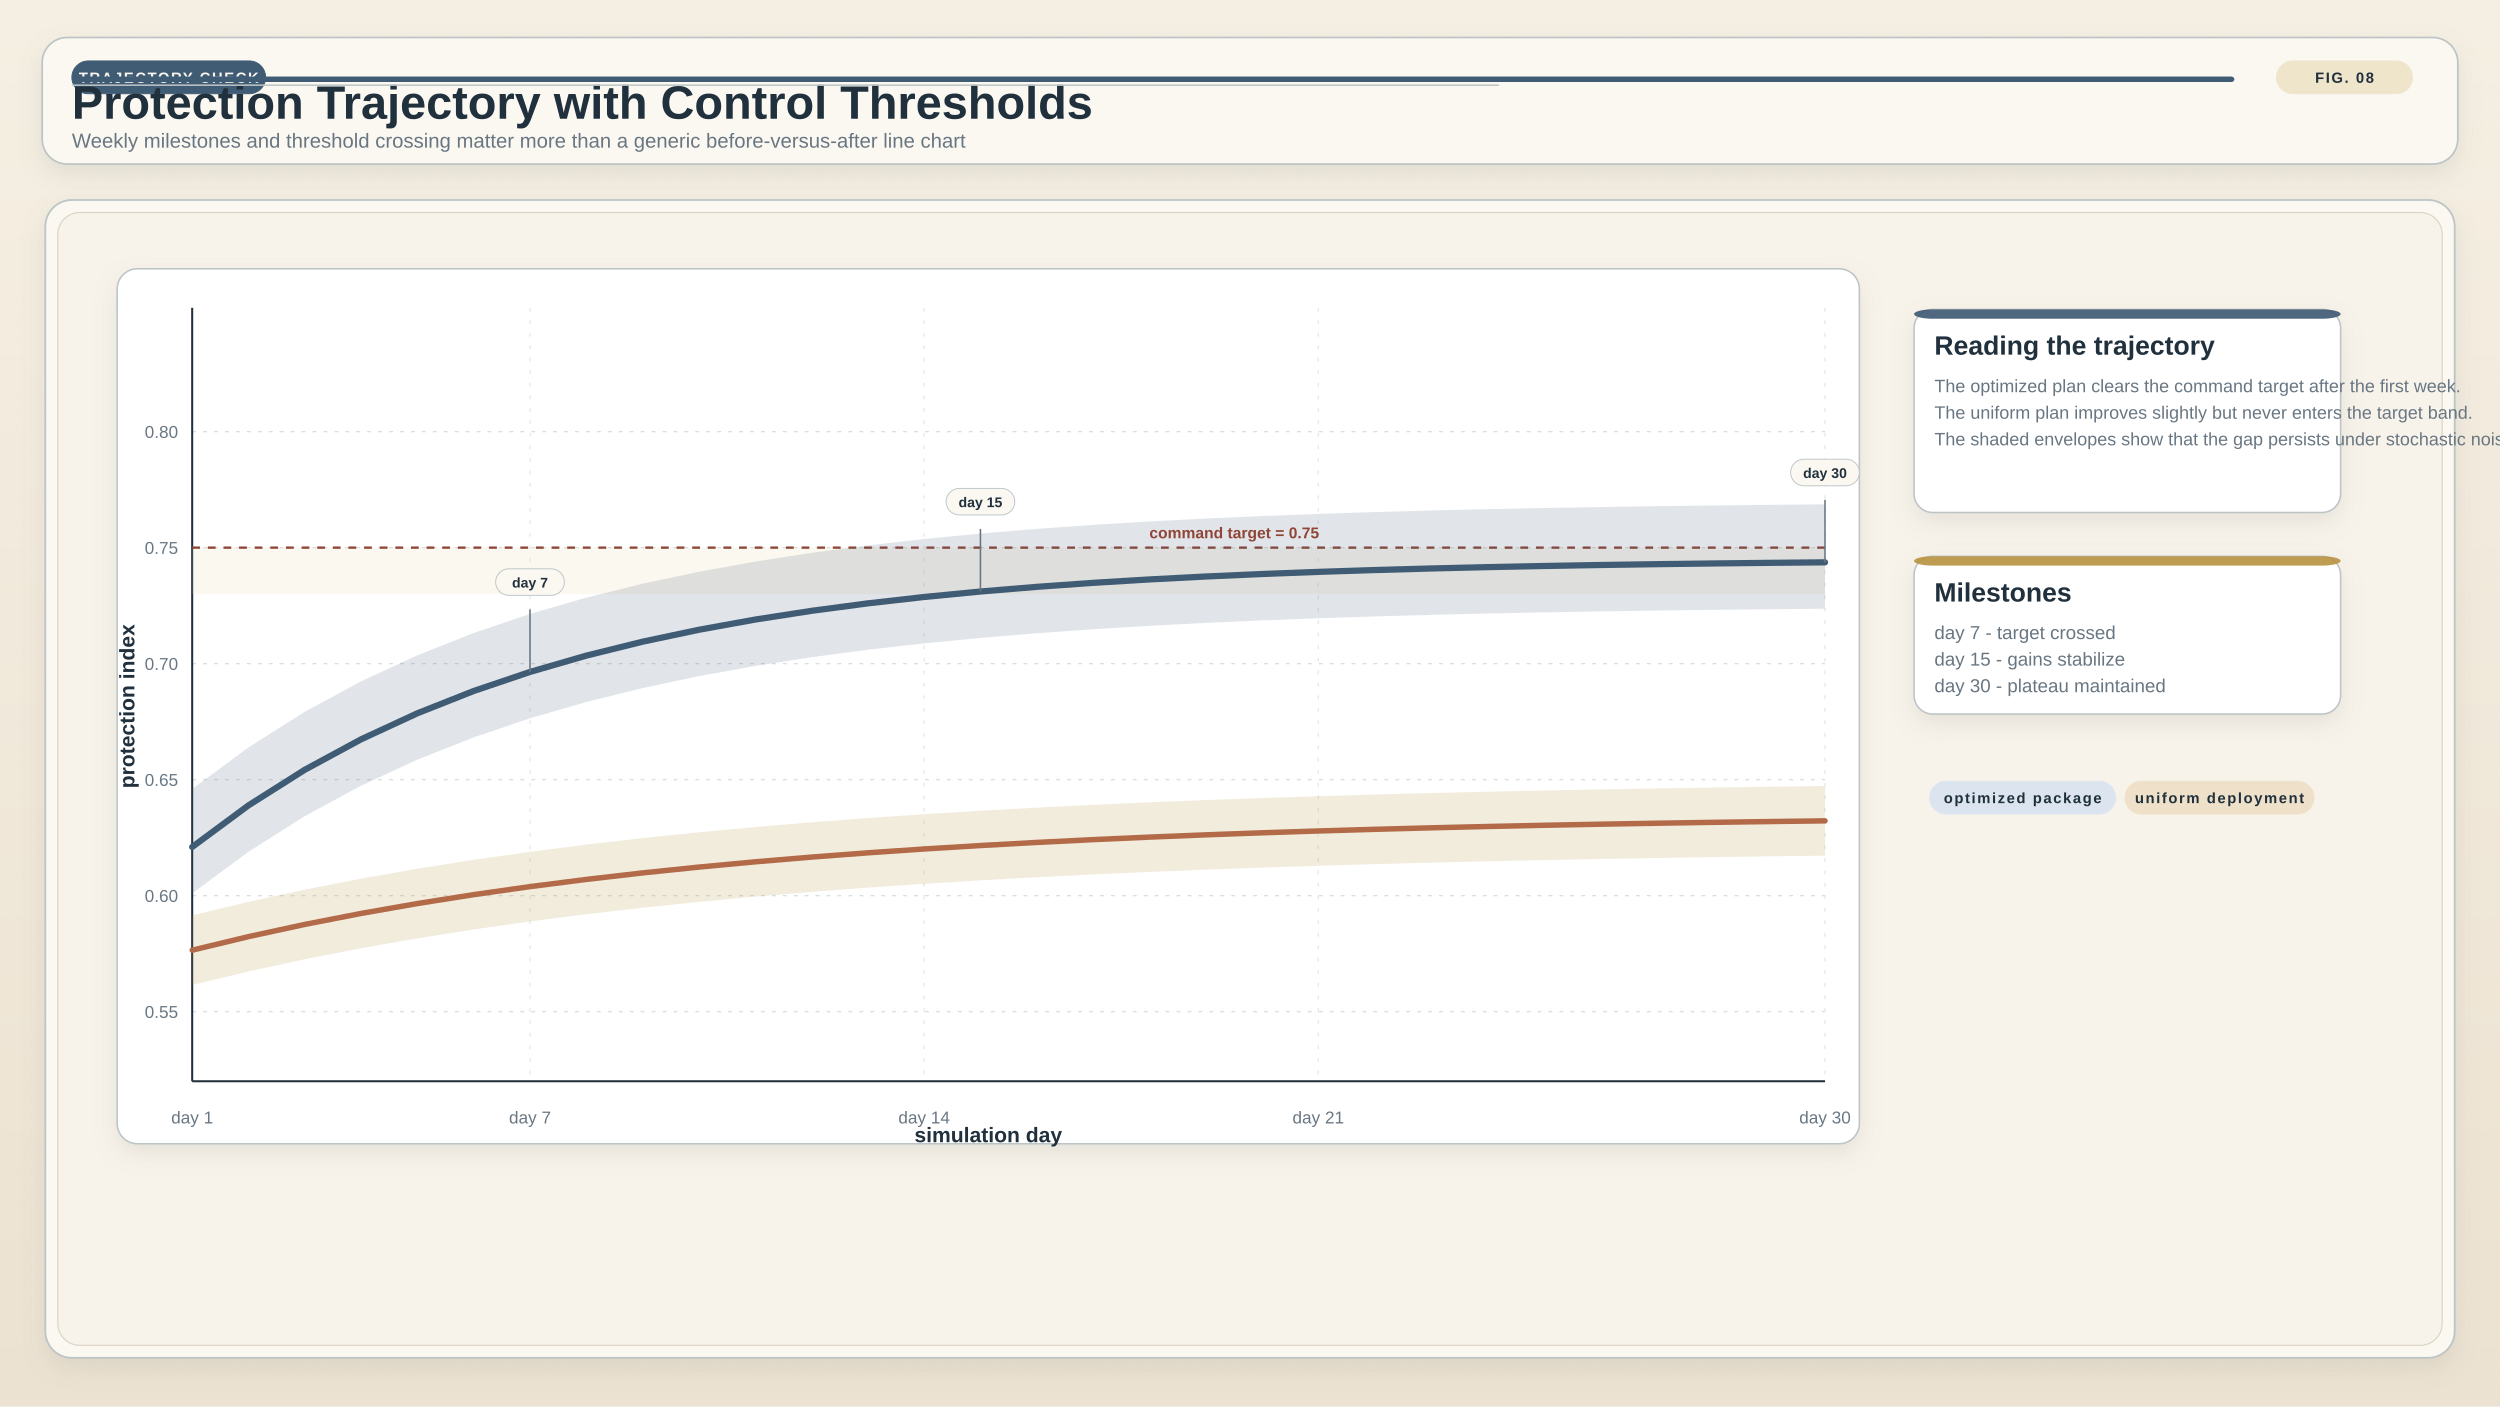
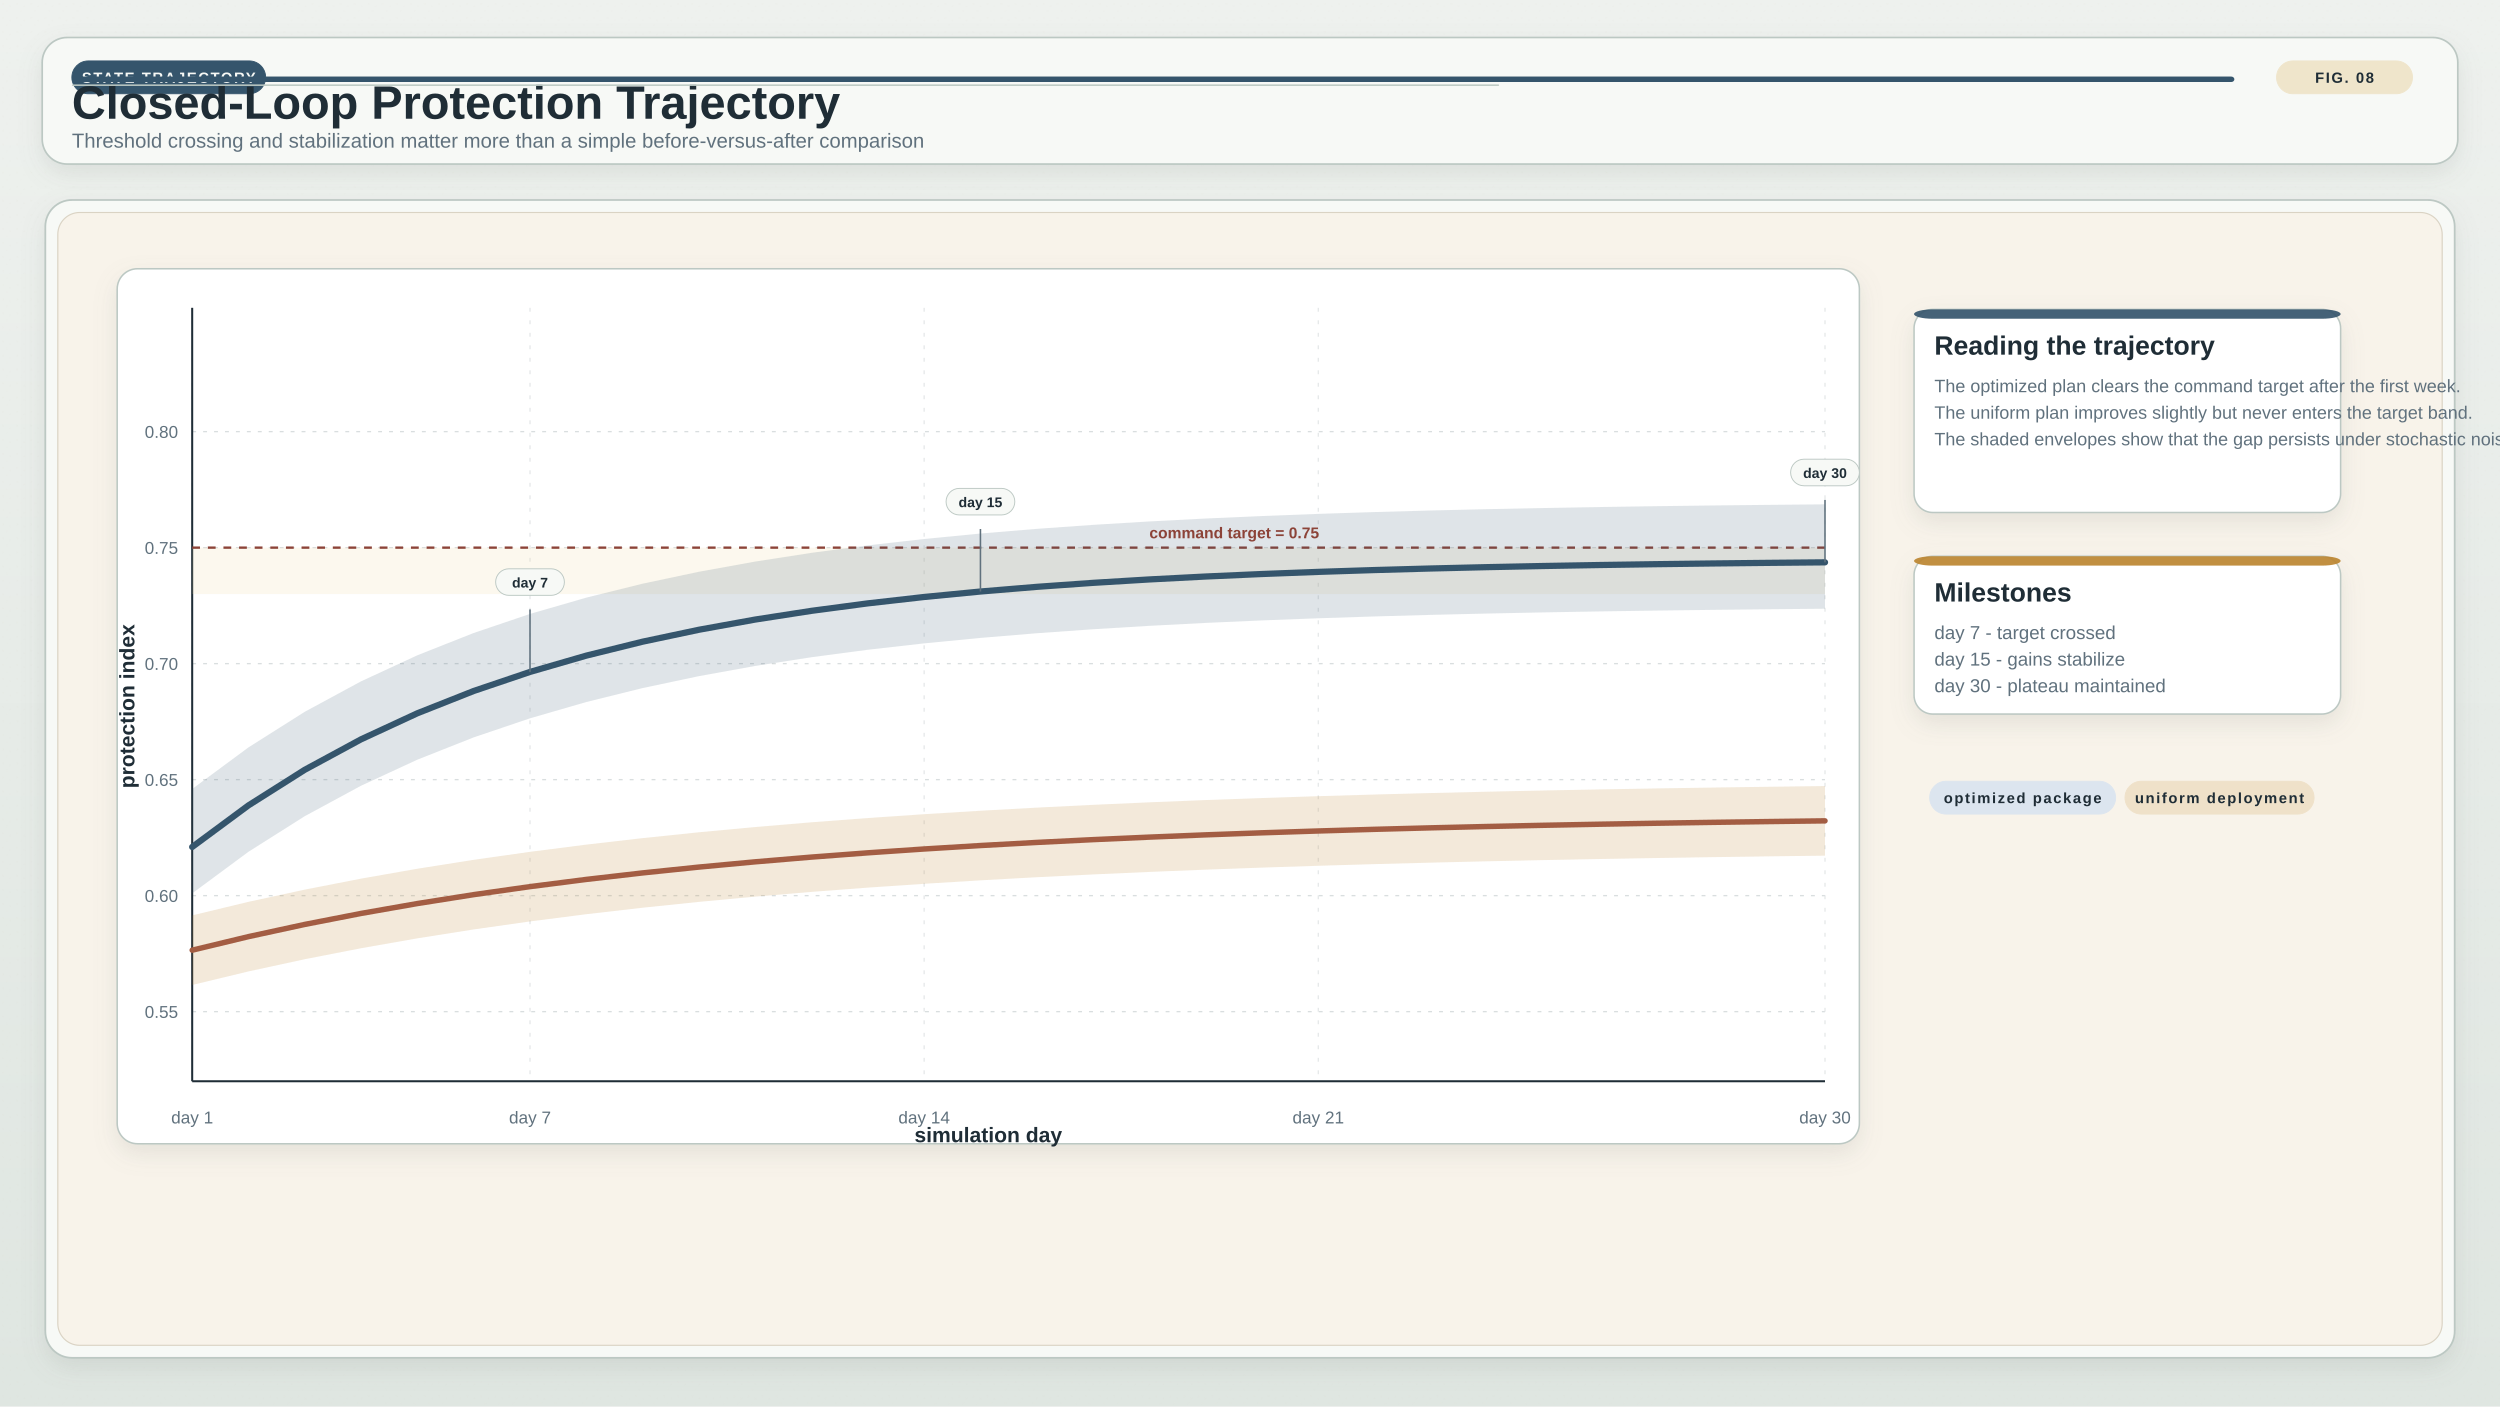
<svg xmlns="http://www.w3.org/2000/svg" viewBox="0 0 3200 1800" width="3200" height="1800">
  <defs>
    <linearGradient id="pageBg" x1="0" y1="0" x2="0" y2="1">
-       <stop offset="0%" stop-color="#f5efe3" />
-       <stop offset="100%" stop-color="#ece2d1" />
+       <stop offset="0%" stop-color="#eef1ee" />
+       <stop offset="100%" stop-color="#dfe6e1" />
    </linearGradient>
    <pattern id="paperGrain" width="18" height="18" patternUnits="userSpaceOnUse">
      <circle cx="4" cy="5" r="0.9" fill="#d8d0c0" opacity="0.28" />
      <circle cx="13" cy="8" r="0.7" fill="#cfc7b7" opacity="0.24" />
      <circle cx="9" cy="14" r="0.8" fill="#d8d0c0" opacity="0.22" />
    </pattern>
    <filter id="shadow" x="-20%" y="-20%" width="140%" height="140%">
      <feDropShadow dx="0" dy="12" stdDeviation="14" flood-color="#8c948f" flood-opacity="0.18" />
    </filter>
  </defs>
  <rect x="0" y="0" width="3200" height="1800" fill="url(#pageBg)" />
  <rect x="0" y="0" width="3200" height="1800" fill="url(#paperGrain)" opacity="0.44" />
-   <rect x="54" y="48" width="3092" height="162" rx="32" fill="#fbf8f1" stroke="#bcc4c5" stroke-width="2.2" filter="url(#shadow)" />
-   <rect x="92" y="78" width="248" height="42" rx="21" fill="#405b74" stroke="#405b74" stroke-width="1.2" />
-   <text x="216" y="106" text-anchor="middle" font-family="Helvetica Neue, Arial, sans-serif" font-size="19" font-weight="700" letter-spacing="2" fill="#fbf8f1">TRAJECTORY CHECK</text>
+   <rect x="54" y="48" width="3092" height="162" rx="32" fill="#f7f9f6" stroke="#bcc8c3" stroke-width="2.2" filter="url(#shadow)" />
+   <rect x="92" y="78" width="248" height="42" rx="21" fill="#35556c" stroke="#35556c" stroke-width="1.2" />
+   <text x="216" y="106" text-anchor="middle" font-family="Helvetica Neue, Arial, sans-serif" font-size="19" font-weight="700" letter-spacing="2" fill="#f7f9f6">STATE TRAJECTORY</text>
  <rect x="2914" y="78" width="174" height="42" rx="21" fill="#efe5cb" stroke="#efe5cb" stroke-width="1.2" />
-   <text x="3001" y="106" text-anchor="middle" font-family="Helvetica Neue, Arial, sans-serif" font-size="19" font-weight="700" letter-spacing="2" fill="#20303d">FIG. 08</text>
-   <text x="92" y="152" font-family="Helvetica Neue, Arial, sans-serif" font-size="60" font-weight="700" fill="#20303d">Protection Trajectory with Control Thresholds</text>
-   <text x="92" y="189" font-family="Helvetica Neue, Arial, sans-serif" font-size="26" fill="#687682">Weekly milestones and threshold crossing matter more than a generic before-versus-after line chart</text>
-   <rect x="92" y="98" width="2768" height="7" rx="4" fill="#405b74" />
-   <rect x="92" y="108" width="1826.88" height="2" rx="1" fill="#bcc4c5" />
-   <rect x="58" y="256" width="3084" height="1482" rx="34" fill="#fbf8f1" stroke="#bcc4c5" stroke-width="2.3" filter="url(#shadow)" />
+   <text x="3001" y="106" text-anchor="middle" font-family="Helvetica Neue, Arial, sans-serif" font-size="19" font-weight="700" letter-spacing="2" fill="#1f2d36">FIG. 08</text>
+   <text x="92" y="152" font-family="Helvetica Neue, Arial, sans-serif" font-size="60" font-weight="700" fill="#1f2d36">Closed-Loop Protection Trajectory</text>
+   <text x="92" y="189" font-family="Helvetica Neue, Arial, sans-serif" font-size="26" fill="#60717d">Threshold crossing and stabilization matter more than a simple before-versus-after comparison</text>
+   <rect x="92" y="98" width="2768" height="7" rx="4" fill="#35556c" />
+   <rect x="92" y="108" width="1826.88" height="2" rx="1" fill="#bcc8c3" />
+   <rect x="58" y="256" width="3084" height="1482" rx="34" fill="#f7f9f6" stroke="#bcc8c3" stroke-width="2.3" filter="url(#shadow)" />
  <rect x="74" y="272" width="3052" height="1450" rx="28" fill="#f8f3ea" stroke="#dad3c4" stroke-width="1.5" />
-   <rect x="150" y="344" width="2230" height="1120" rx="26" fill="#ffffff" stroke="#bcc4c5" stroke-width="2" filter="url(#shadow)" />
+   <rect x="150" y="344" width="2230" height="1120" rx="26" fill="#ffffff" stroke="#bcc8c3" stroke-width="2" filter="url(#shadow)" />
  <line x1="246" y1="1294.909" x2="2336" y2="1294.909" stroke="#d9dedf" stroke-width="1.7" stroke-dasharray="5 9" />
-   <text x="228" y="1302.909" text-anchor="end" font-family="Helvetica Neue, Arial, sans-serif" font-size="22" fill="#687682">0.55</text>
+   <text x="228" y="1302.909" text-anchor="end" font-family="Helvetica Neue, Arial, sans-serif" font-size="22" fill="#60717d">0.55</text>
  <line x1="246" y1="1146.424" x2="2336" y2="1146.424" stroke="#d9dedf" stroke-width="1.7" stroke-dasharray="5 9" />
-   <text x="228" y="1154.424" text-anchor="end" font-family="Helvetica Neue, Arial, sans-serif" font-size="22" fill="#687682">0.60</text>
+   <text x="228" y="1154.424" text-anchor="end" font-family="Helvetica Neue, Arial, sans-serif" font-size="22" fill="#60717d">0.60</text>
  <line x1="246" y1="997.939" x2="2336" y2="997.939" stroke="#d9dedf" stroke-width="1.7" stroke-dasharray="5 9" />
-   <text x="228" y="1005.939" text-anchor="end" font-family="Helvetica Neue, Arial, sans-serif" font-size="22" fill="#687682">0.65</text>
+   <text x="228" y="1005.939" text-anchor="end" font-family="Helvetica Neue, Arial, sans-serif" font-size="22" fill="#60717d">0.65</text>
  <line x1="246" y1="849.455" x2="2336" y2="849.455" stroke="#d9dedf" stroke-width="1.7" stroke-dasharray="5 9" />
-   <text x="228" y="857.455" text-anchor="end" font-family="Helvetica Neue, Arial, sans-serif" font-size="22" fill="#687682">0.70</text>
+   <text x="228" y="857.455" text-anchor="end" font-family="Helvetica Neue, Arial, sans-serif" font-size="22" fill="#60717d">0.70</text>
  <line x1="246" y1="700.97" x2="2336" y2="700.97" stroke="#d9dedf" stroke-width="1.7" stroke-dasharray="5 9" />
-   <text x="228" y="708.97" text-anchor="end" font-family="Helvetica Neue, Arial, sans-serif" font-size="22" fill="#687682">0.75</text>
+   <text x="228" y="708.97" text-anchor="end" font-family="Helvetica Neue, Arial, sans-serif" font-size="22" fill="#60717d">0.75</text>
  <line x1="246" y1="552.485" x2="2336" y2="552.485" stroke="#d9dedf" stroke-width="1.7" stroke-dasharray="5 9" />
-   <text x="228" y="560.485" text-anchor="end" font-family="Helvetica Neue, Arial, sans-serif" font-size="22" fill="#687682">0.80</text>
+   <text x="228" y="560.485" text-anchor="end" font-family="Helvetica Neue, Arial, sans-serif" font-size="22" fill="#60717d">0.80</text>
  <line x1="246" y1="394" x2="246" y2="1384" stroke="#e2e5e6" stroke-width="1.5" stroke-dasharray="5 11" />
-   <text x="246" y="1438" text-anchor="middle" font-family="Helvetica Neue, Arial, sans-serif" font-size="22" fill="#687682">day 1</text>
+   <text x="246" y="1438" text-anchor="middle" font-family="Helvetica Neue, Arial, sans-serif" font-size="22" fill="#60717d">day 1</text>
  <line x1="678.414" y1="394" x2="678.414" y2="1384" stroke="#e2e5e6" stroke-width="1.5" stroke-dasharray="5 11" />
-   <text x="678.414" y="1438" text-anchor="middle" font-family="Helvetica Neue, Arial, sans-serif" font-size="22" fill="#687682">day 7</text>
+   <text x="678.414" y="1438" text-anchor="middle" font-family="Helvetica Neue, Arial, sans-serif" font-size="22" fill="#60717d">day 7</text>
  <line x1="1182.897" y1="394" x2="1182.897" y2="1384" stroke="#e2e5e6" stroke-width="1.5" stroke-dasharray="5 11" />
-   <text x="1182.897" y="1438" text-anchor="middle" font-family="Helvetica Neue, Arial, sans-serif" font-size="22" fill="#687682">day 14</text>
+   <text x="1182.897" y="1438" text-anchor="middle" font-family="Helvetica Neue, Arial, sans-serif" font-size="22" fill="#60717d">day 14</text>
  <line x1="1687.379" y1="394" x2="1687.379" y2="1384" stroke="#e2e5e6" stroke-width="1.5" stroke-dasharray="5 11" />
-   <text x="1687.379" y="1438" text-anchor="middle" font-family="Helvetica Neue, Arial, sans-serif" font-size="22" fill="#687682">day 21</text>
+   <text x="1687.379" y="1438" text-anchor="middle" font-family="Helvetica Neue, Arial, sans-serif" font-size="22" fill="#60717d">day 21</text>
  <line x1="2336" y1="394" x2="2336" y2="1384" stroke="#e2e5e6" stroke-width="1.5" stroke-dasharray="5 11" />
-   <text x="2336" y="1438" text-anchor="middle" font-family="Helvetica Neue, Arial, sans-serif" font-size="22" fill="#687682">day 30</text>
-   <line x1="246" y1="1384" x2="2336" y2="1384" stroke="#20303d" stroke-width="2.6" />
-   <line x1="246" y1="394" x2="246" y2="1384" stroke="#20303d" stroke-width="2.6" />
-   <text x="1265" y="1462" text-anchor="middle" font-family="Helvetica Neue, Arial, sans-serif" font-size="27" font-weight="700" fill="#20303d">simulation day</text>
-   <text x="172" y="904" transform="rotate(-90 172 904)" text-anchor="middle" font-family="Helvetica Neue, Arial, sans-serif" font-size="27" font-weight="700" fill="#20303d">protection index</text>
-   <rect x="246" y="700.97" width="2090" height="59.394" fill="#ebd8a7" opacity="0.18" />
-   <line x1="246" y1="700.97" x2="2336" y2="700.97" stroke="#8f4637" stroke-width="3" stroke-dasharray="10 10" />
-   <path d="M 246 1143.529 L 246 1009.893 L 318.069 956.614 L 390.138 911.042 L 462.207 872.063 L 534.276 838.722 L 606.345 810.204 L 678.414 785.811 L 750.483 764.946 L 822.552 747.1 L 894.621 731.836 L 966.69 718.779 L 1038.759 707.611 L 1110.828 698.059 L 1182.897 689.888 L 1254.966 682.9 L 1327.034 676.922 L 1399.103 671.809 L 1471.172 667.436 L 1543.241 663.695 L 1615.31 660.495 L 1687.379 657.758 L 1759.448 655.418 L 1831.517 653.415 L 1903.586 651.703 L 1975.655 650.238 L 2047.724 648.985 L 2119.793 647.913 L 2191.862 646.996 L 2263.931 646.212 L 2336 645.542 L 2336 779.178 L 2263.931 779.849 L 2191.862 780.633 L 2119.793 781.549 L 2047.724 782.621 L 1975.655 783.874 L 1903.586 785.339 L 1831.517 787.052 L 1759.448 789.054 L 1687.379 791.395 L 1615.31 794.132 L 1543.241 797.331 L 1471.172 801.072 L 1399.103 805.445 L 1327.034 810.558 L 1254.966 816.536 L 1182.897 823.525 L 1110.828 831.695 L 1038.759 841.248 L 966.69 852.416 L 894.621 865.472 L 822.552 880.737 L 750.483 898.583 L 678.414 919.447 L 606.345 943.84 L 534.276 972.358 L 462.207 1005.699 L 390.138 1044.679 L 318.069 1090.25 L 246 1143.529 Z" fill="#405b74" opacity="0.16" />
-   <path d="M 246 1260.774 L 246 1171.684 L 318.069 1154.324 L 390.138 1138.7 L 462.207 1124.636 L 534.276 1111.977 L 606.345 1100.584 L 678.414 1090.328 L 750.483 1081.097 L 822.552 1072.789 L 894.621 1065.31 L 966.69 1058.579 L 1038.759 1052.521 L 1110.828 1047.067 L 1182.897 1042.159 L 1254.966 1037.741 L 1327.034 1033.764 L 1399.103 1030.185 L 1471.172 1026.963 L 1543.241 1024.063 L 1615.31 1021.453 L 1687.379 1019.104 L 1759.448 1016.989 L 1831.517 1015.086 L 1903.586 1013.373 L 1975.655 1011.831 L 2047.724 1010.443 L 2119.793 1009.194 L 2191.862 1008.069 L 2263.931 1007.057 L 2336 1006.146 L 2336 1095.237 L 2263.931 1096.148 L 2191.862 1097.16 L 2119.793 1098.285 L 2047.724 1099.534 L 1975.655 1100.922 L 1903.586 1102.464 L 1831.517 1104.177 L 1759.448 1106.08 L 1687.379 1108.195 L 1615.31 1110.544 L 1543.241 1113.154 L 1471.172 1116.054 L 1399.103 1119.276 L 1327.034 1122.855 L 1254.966 1126.832 L 1182.897 1131.25 L 1110.828 1136.158 L 1038.759 1141.611 L 966.69 1147.67 L 894.621 1154.401 L 822.552 1161.88 L 750.483 1170.188 L 678.414 1179.419 L 606.345 1189.674 L 534.276 1201.068 L 462.207 1213.727 L 390.138 1227.791 L 318.069 1243.415 L 246 1260.774 Z" fill="#b89443" opacity="0.18" />
-   <path d="M 246 1084.135 L 318.069 1030.856 L 390.138 985.285 L 462.207 946.305 L 534.276 912.964 L 606.345 884.446 L 678.414 860.053 L 750.483 839.189 L 822.552 821.343 L 894.621 806.078 L 966.69 793.022 L 1038.759 781.854 L 1110.828 772.301 L 1182.897 764.131 L 1254.966 757.142 L 1327.034 751.164 L 1399.103 746.051 L 1471.172 741.678 L 1543.241 737.937 L 1615.31 734.738 L 1687.379 732.001 L 1759.448 729.66 L 1831.517 727.658 L 1903.586 725.945 L 1975.655 724.48 L 2047.724 723.227 L 2119.793 722.155 L 2191.862 721.239 L 2263.931 720.455 L 2336 719.784" fill="none" stroke="#405b74" stroke-width="8" stroke-linecap="round" />
-   <path d="M 246 1216.229 L 318.069 1198.87 L 390.138 1183.245 L 462.207 1169.181 L 534.276 1156.523 L 606.345 1145.129 L 678.414 1134.874 L 750.483 1125.643 L 822.552 1117.334 L 894.621 1109.856 L 966.69 1103.125 L 1038.759 1097.066 L 1110.828 1091.613 L 1182.897 1086.704 L 1254.966 1082.286 L 1327.034 1078.31 L 1399.103 1074.73 L 1471.172 1071.508 L 1543.241 1068.609 L 1615.31 1065.999 L 1687.379 1063.649 L 1759.448 1061.535 L 1831.517 1059.631 L 1903.586 1057.918 L 1975.655 1056.376 L 2047.724 1054.988 L 2119.793 1053.739 L 2191.862 1052.615 L 2263.931 1051.603 L 2336 1050.692" fill="none" stroke="#b26a48" stroke-width="7" stroke-linecap="round" />
-   <line x1="678.414" y1="860.053" x2="678.414" y2="780.053" stroke="#687682" stroke-width="2" />
-   <rect x="634.414" y="728.053" width="88" height="34" rx="17" fill="#fbf8f1" stroke="#bcc4c5" stroke-width="1.2" />
-   <text x="678.414" y="752.053" text-anchor="middle" font-family="Helvetica Neue, Arial, sans-serif" font-size="18" font-weight="700" fill="#20303d">day 7</text>
-   <line x1="1254.966" y1="757.142" x2="1254.966" y2="677.142" stroke="#687682" stroke-width="2" />
-   <rect x="1210.966" y="625.142" width="88" height="34" rx="17" fill="#fbf8f1" stroke="#bcc4c5" stroke-width="1.2" />
-   <text x="1254.966" y="649.142" text-anchor="middle" font-family="Helvetica Neue, Arial, sans-serif" font-size="18" font-weight="700" fill="#20303d">day 15</text>
-   <line x1="2336" y1="719.784" x2="2336" y2="639.784" stroke="#687682" stroke-width="2" />
-   <rect x="2292" y="587.784" width="88" height="34" rx="17" fill="#fbf8f1" stroke="#bcc4c5" stroke-width="1.2" />
-   <text x="2336" y="611.784" text-anchor="middle" font-family="Helvetica Neue, Arial, sans-serif" font-size="18" font-weight="700" fill="#20303d">day 30</text>
-   <text x="1471.172" y="688.97" font-family="Helvetica Neue, Arial, sans-serif" font-size="20" font-weight="700" fill="#8f4637">command target = 0.75</text>
-   <rect x="2450" y="396" width="546" height="260" rx="24" fill="#ffffff" stroke="#bcc4c5" stroke-width="2" filter="url(#shadow)" />
-   <rect x="2450" y="396" width="546" height="12" rx="24" fill="#405b74" opacity="0.92" />
-   <text x="2476" y="454" font-family="Helvetica Neue, Arial, sans-serif" font-size="34" font-weight="700" fill="#20303d">Reading the trajectory</text>
-   <text x="2476" y="502" font-family="Helvetica Neue, Arial, sans-serif" font-size="23" fill="#687682">The optimized plan clears the command target after the first week.</text>
-   <text x="2476" y="536" font-family="Helvetica Neue, Arial, sans-serif" font-size="23" fill="#687682">The uniform plan improves slightly but never enters the target band.</text>
-   <text x="2476" y="570" font-family="Helvetica Neue, Arial, sans-serif" font-size="23" fill="#687682">The shaded envelopes show that the gap persists under stochastic noise.</text>
-   <rect x="2450" y="712" width="546" height="202" rx="24" fill="#ffffff" stroke="#bcc4c5" stroke-width="2" filter="url(#shadow)" />
-   <rect x="2450" y="712" width="546" height="12" rx="24" fill="#b89443" opacity="0.92" />
-   <text x="2476" y="770" font-family="Helvetica Neue, Arial, sans-serif" font-size="34" font-weight="700" fill="#20303d">Milestones</text>
-   <text x="2476" y="818" font-family="Helvetica Neue, Arial, sans-serif" font-size="24" fill="#687682">day 7 - target crossed</text>
-   <text x="2476" y="852" font-family="Helvetica Neue, Arial, sans-serif" font-size="24" fill="#687682">day 15 - gains stabilize</text>
-   <text x="2476" y="886" font-family="Helvetica Neue, Arial, sans-serif" font-size="24" fill="#687682">day 30 - plateau maintained</text>
+   <text x="2336" y="1438" text-anchor="middle" font-family="Helvetica Neue, Arial, sans-serif" font-size="22" fill="#60717d">day 30</text>
+   <line x1="246" y1="1384" x2="2336" y2="1384" stroke="#1f2d36" stroke-width="2.6" />
+   <line x1="246" y1="394" x2="246" y2="1384" stroke="#1f2d36" stroke-width="2.6" />
+   <text x="1265" y="1462" text-anchor="middle" font-family="Helvetica Neue, Arial, sans-serif" font-size="27" font-weight="700" fill="#1f2d36">simulation day</text>
+   <text x="172" y="904" transform="rotate(-90 172 904)" text-anchor="middle" font-family="Helvetica Neue, Arial, sans-serif" font-size="27" font-weight="700" fill="#1f2d36">protection index</text>
+   <rect x="246" y="700.97" width="2090" height="59.394" fill="#edd7a2" opacity="0.18" />
+   <line x1="246" y1="700.97" x2="2336" y2="700.97" stroke="#8c4338" stroke-width="3" stroke-dasharray="10 10" />
+   <path d="M 246 1143.529 L 246 1009.893 L 318.069 956.614 L 390.138 911.042 L 462.207 872.063 L 534.276 838.722 L 606.345 810.204 L 678.414 785.811 L 750.483 764.946 L 822.552 747.1 L 894.621 731.836 L 966.69 718.779 L 1038.759 707.611 L 1110.828 698.059 L 1182.897 689.888 L 1254.966 682.9 L 1327.034 676.922 L 1399.103 671.809 L 1471.172 667.436 L 1543.241 663.695 L 1615.31 660.495 L 1687.379 657.758 L 1759.448 655.418 L 1831.517 653.415 L 1903.586 651.703 L 1975.655 650.238 L 2047.724 648.985 L 2119.793 647.913 L 2191.862 646.996 L 2263.931 646.212 L 2336 645.542 L 2336 779.178 L 2263.931 779.849 L 2191.862 780.633 L 2119.793 781.549 L 2047.724 782.621 L 1975.655 783.874 L 1903.586 785.339 L 1831.517 787.052 L 1759.448 789.054 L 1687.379 791.395 L 1615.31 794.132 L 1543.241 797.331 L 1471.172 801.072 L 1399.103 805.445 L 1327.034 810.558 L 1254.966 816.536 L 1182.897 823.525 L 1110.828 831.695 L 1038.759 841.248 L 966.69 852.416 L 894.621 865.472 L 822.552 880.737 L 750.483 898.583 L 678.414 919.447 L 606.345 943.84 L 534.276 972.358 L 462.207 1005.699 L 390.138 1044.679 L 318.069 1090.25 L 246 1143.529 Z" fill="#35556c" opacity="0.16" />
+   <path d="M 246 1260.774 L 246 1171.684 L 318.069 1154.324 L 390.138 1138.7 L 462.207 1124.636 L 534.276 1111.977 L 606.345 1100.584 L 678.414 1090.328 L 750.483 1081.097 L 822.552 1072.789 L 894.621 1065.31 L 966.69 1058.579 L 1038.759 1052.521 L 1110.828 1047.067 L 1182.897 1042.159 L 1254.966 1037.741 L 1327.034 1033.764 L 1399.103 1030.185 L 1471.172 1026.963 L 1543.241 1024.063 L 1615.31 1021.453 L 1687.379 1019.104 L 1759.448 1016.989 L 1831.517 1015.086 L 1903.586 1013.373 L 1975.655 1011.831 L 2047.724 1010.443 L 2119.793 1009.194 L 2191.862 1008.069 L 2263.931 1007.057 L 2336 1006.146 L 2336 1095.237 L 2263.931 1096.148 L 2191.862 1097.16 L 2119.793 1098.285 L 2047.724 1099.534 L 1975.655 1100.922 L 1903.586 1102.464 L 1831.517 1104.177 L 1759.448 1106.08 L 1687.379 1108.195 L 1615.31 1110.544 L 1543.241 1113.154 L 1471.172 1116.054 L 1399.103 1119.276 L 1327.034 1122.855 L 1254.966 1126.832 L 1182.897 1131.25 L 1110.828 1136.158 L 1038.759 1141.611 L 966.69 1147.67 L 894.621 1154.401 L 822.552 1161.88 L 750.483 1170.188 L 678.414 1179.419 L 606.345 1189.674 L 534.276 1201.068 L 462.207 1213.727 L 390.138 1227.791 L 318.069 1243.415 L 246 1260.774 Z" fill="#bc8531" opacity="0.18" />
+   <path d="M 246 1084.135 L 318.069 1030.856 L 390.138 985.285 L 462.207 946.305 L 534.276 912.964 L 606.345 884.446 L 678.414 860.053 L 750.483 839.189 L 822.552 821.343 L 894.621 806.078 L 966.69 793.022 L 1038.759 781.854 L 1110.828 772.301 L 1182.897 764.131 L 1254.966 757.142 L 1327.034 751.164 L 1399.103 746.051 L 1471.172 741.678 L 1543.241 737.937 L 1615.31 734.738 L 1687.379 732.001 L 1759.448 729.66 L 1831.517 727.658 L 1903.586 725.945 L 1975.655 724.48 L 2047.724 723.227 L 2119.793 722.155 L 2191.862 721.239 L 2263.931 720.455 L 2336 719.784" fill="none" stroke="#35556c" stroke-width="8" stroke-linecap="round" />
+   <path d="M 246 1216.229 L 318.069 1198.87 L 390.138 1183.245 L 462.207 1169.181 L 534.276 1156.523 L 606.345 1145.129 L 678.414 1134.874 L 750.483 1125.643 L 822.552 1117.334 L 894.621 1109.856 L 966.69 1103.125 L 1038.759 1097.066 L 1110.828 1091.613 L 1182.897 1086.704 L 1254.966 1082.286 L 1327.034 1078.31 L 1399.103 1074.73 L 1471.172 1071.508 L 1543.241 1068.609 L 1615.31 1065.999 L 1687.379 1063.649 L 1759.448 1061.535 L 1831.517 1059.631 L 1903.586 1057.918 L 1975.655 1056.376 L 2047.724 1054.988 L 2119.793 1053.739 L 2191.862 1052.615 L 2263.931 1051.603 L 2336 1050.692" fill="none" stroke="#a35d43" stroke-width="7" stroke-linecap="round" />
+   <line x1="678.414" y1="860.053" x2="678.414" y2="780.053" stroke="#60717d" stroke-width="2" />
+   <rect x="634.414" y="728.053" width="88" height="34" rx="17" fill="#f7f9f6" stroke="#bcc8c3" stroke-width="1.2" />
+   <text x="678.414" y="752.053" text-anchor="middle" font-family="Helvetica Neue, Arial, sans-serif" font-size="18" font-weight="700" fill="#1f2d36">day 7</text>
+   <line x1="1254.966" y1="757.142" x2="1254.966" y2="677.142" stroke="#60717d" stroke-width="2" />
+   <rect x="1210.966" y="625.142" width="88" height="34" rx="17" fill="#f7f9f6" stroke="#bcc8c3" stroke-width="1.2" />
+   <text x="1254.966" y="649.142" text-anchor="middle" font-family="Helvetica Neue, Arial, sans-serif" font-size="18" font-weight="700" fill="#1f2d36">day 15</text>
+   <line x1="2336" y1="719.784" x2="2336" y2="639.784" stroke="#60717d" stroke-width="2" />
+   <rect x="2292" y="587.784" width="88" height="34" rx="17" fill="#f7f9f6" stroke="#bcc8c3" stroke-width="1.2" />
+   <text x="2336" y="611.784" text-anchor="middle" font-family="Helvetica Neue, Arial, sans-serif" font-size="18" font-weight="700" fill="#1f2d36">day 30</text>
+   <text x="1471.172" y="688.97" font-family="Helvetica Neue, Arial, sans-serif" font-size="20" font-weight="700" fill="#8c4338">command target = 0.75</text>
+   <rect x="2450" y="396" width="546" height="260" rx="24" fill="#ffffff" stroke="#bcc8c3" stroke-width="2" filter="url(#shadow)" />
+   <rect x="2450" y="396" width="546" height="12" rx="24" fill="#35556c" opacity="0.92" />
+   <text x="2476" y="454" font-family="Helvetica Neue, Arial, sans-serif" font-size="34" font-weight="700" fill="#1f2d36">Reading the trajectory</text>
+   <text x="2476" y="502" font-family="Helvetica Neue, Arial, sans-serif" font-size="23" fill="#60717d">The optimized plan clears the command target after the first week.</text>
+   <text x="2476" y="536" font-family="Helvetica Neue, Arial, sans-serif" font-size="23" fill="#60717d">The uniform plan improves slightly but never enters the target band.</text>
+   <text x="2476" y="570" font-family="Helvetica Neue, Arial, sans-serif" font-size="23" fill="#60717d">The shaded envelopes show that the gap persists under stochastic noise.</text>
+   <rect x="2450" y="712" width="546" height="202" rx="24" fill="#ffffff" stroke="#bcc8c3" stroke-width="2" filter="url(#shadow)" />
+   <rect x="2450" y="712" width="546" height="12" rx="24" fill="#bc8531" opacity="0.92" />
+   <text x="2476" y="770" font-family="Helvetica Neue, Arial, sans-serif" font-size="34" font-weight="700" fill="#1f2d36">Milestones</text>
+   <text x="2476" y="818" font-family="Helvetica Neue, Arial, sans-serif" font-size="24" fill="#60717d">day 7 - target crossed</text>
+   <text x="2476" y="852" font-family="Helvetica Neue, Arial, sans-serif" font-size="24" fill="#60717d">day 15 - gains stabilize</text>
+   <text x="2476" y="886" font-family="Helvetica Neue, Arial, sans-serif" font-size="24" fill="#60717d">day 30 - plateau maintained</text>
  <rect x="2470" y="1000" width="238" height="42" rx="21" fill="#dce5ef" stroke="#dce5ef" stroke-width="1.2" />
-   <text x="2589" y="1028" text-anchor="middle" font-family="Helvetica Neue, Arial, sans-serif" font-size="19" font-weight="700" letter-spacing="2" fill="#20303d">optimized package</text>
+   <text x="2589" y="1028" text-anchor="middle" font-family="Helvetica Neue, Arial, sans-serif" font-size="19" font-weight="700" letter-spacing="2" fill="#1f2d36">optimized package</text>
  <rect x="2720" y="1000" width="242" height="42" rx="21" fill="#efe1c9" stroke="#efe1c9" stroke-width="1.2" />
-   <text x="2841" y="1028" text-anchor="middle" font-family="Helvetica Neue, Arial, sans-serif" font-size="19" font-weight="700" letter-spacing="2" fill="#20303d">uniform deployment</text>
+   <text x="2841" y="1028" text-anchor="middle" font-family="Helvetica Neue, Arial, sans-serif" font-size="19" font-weight="700" letter-spacing="2" fill="#1f2d36">uniform deployment</text>
</svg>
